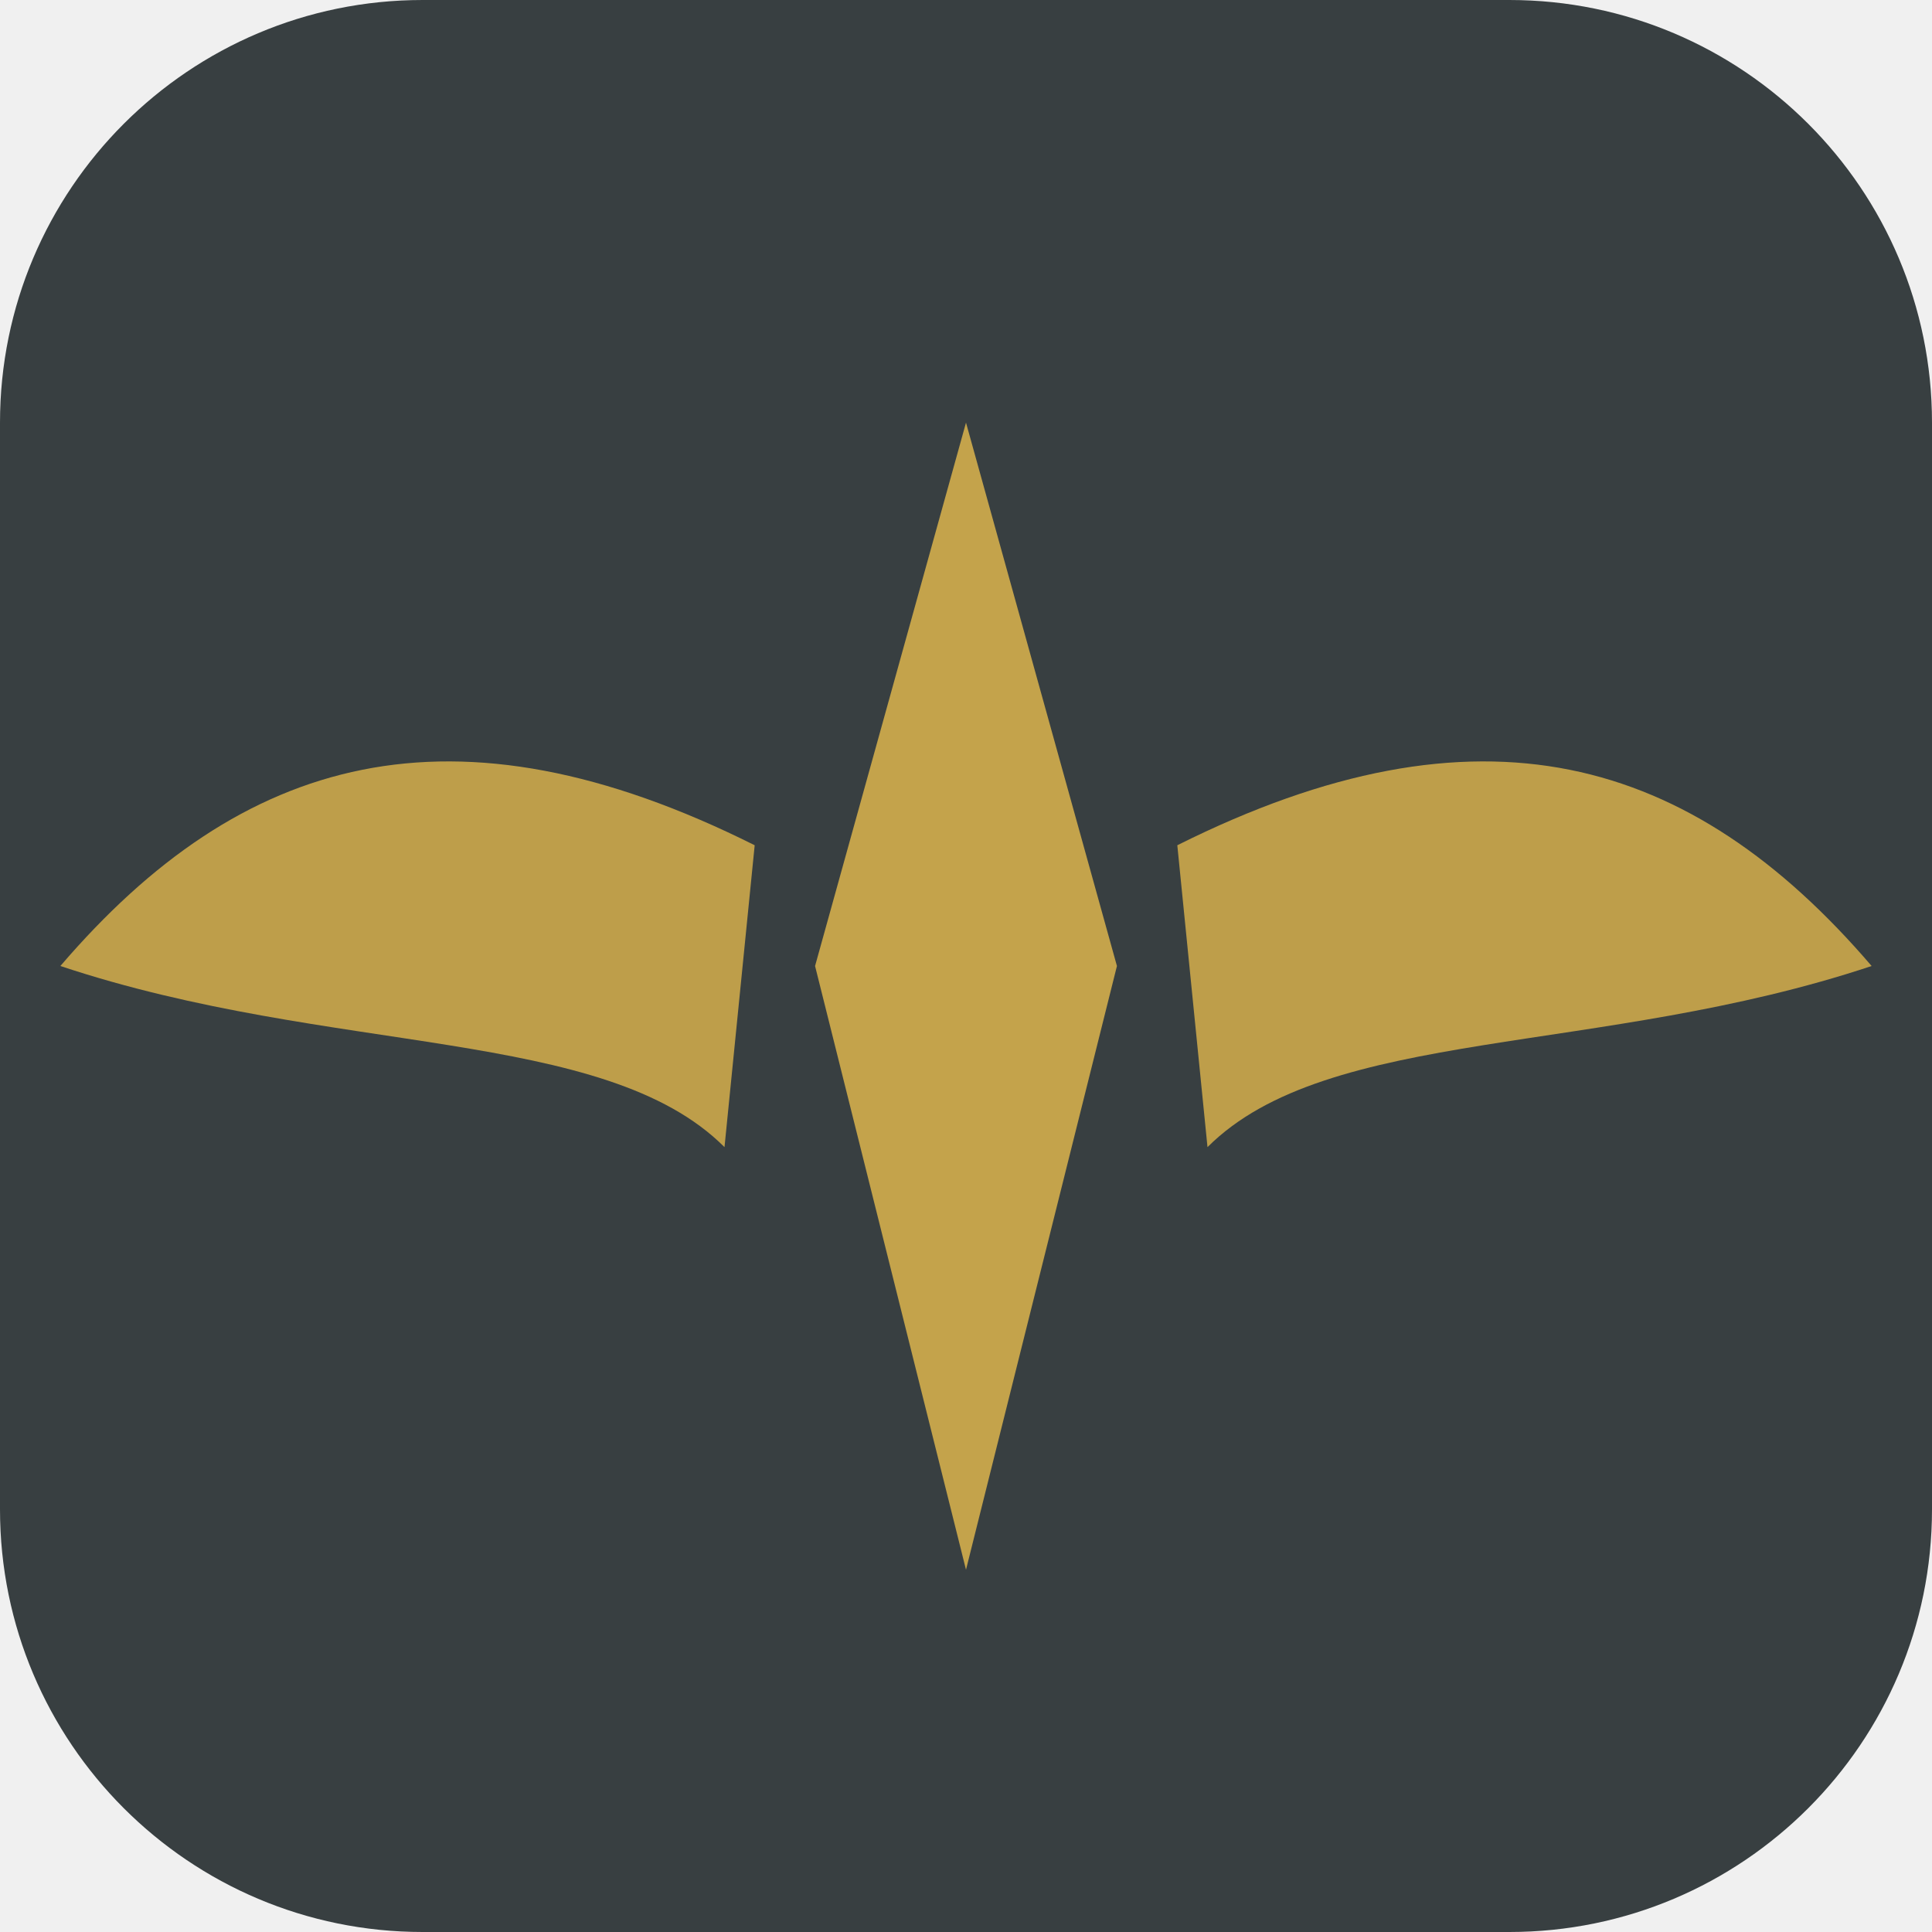
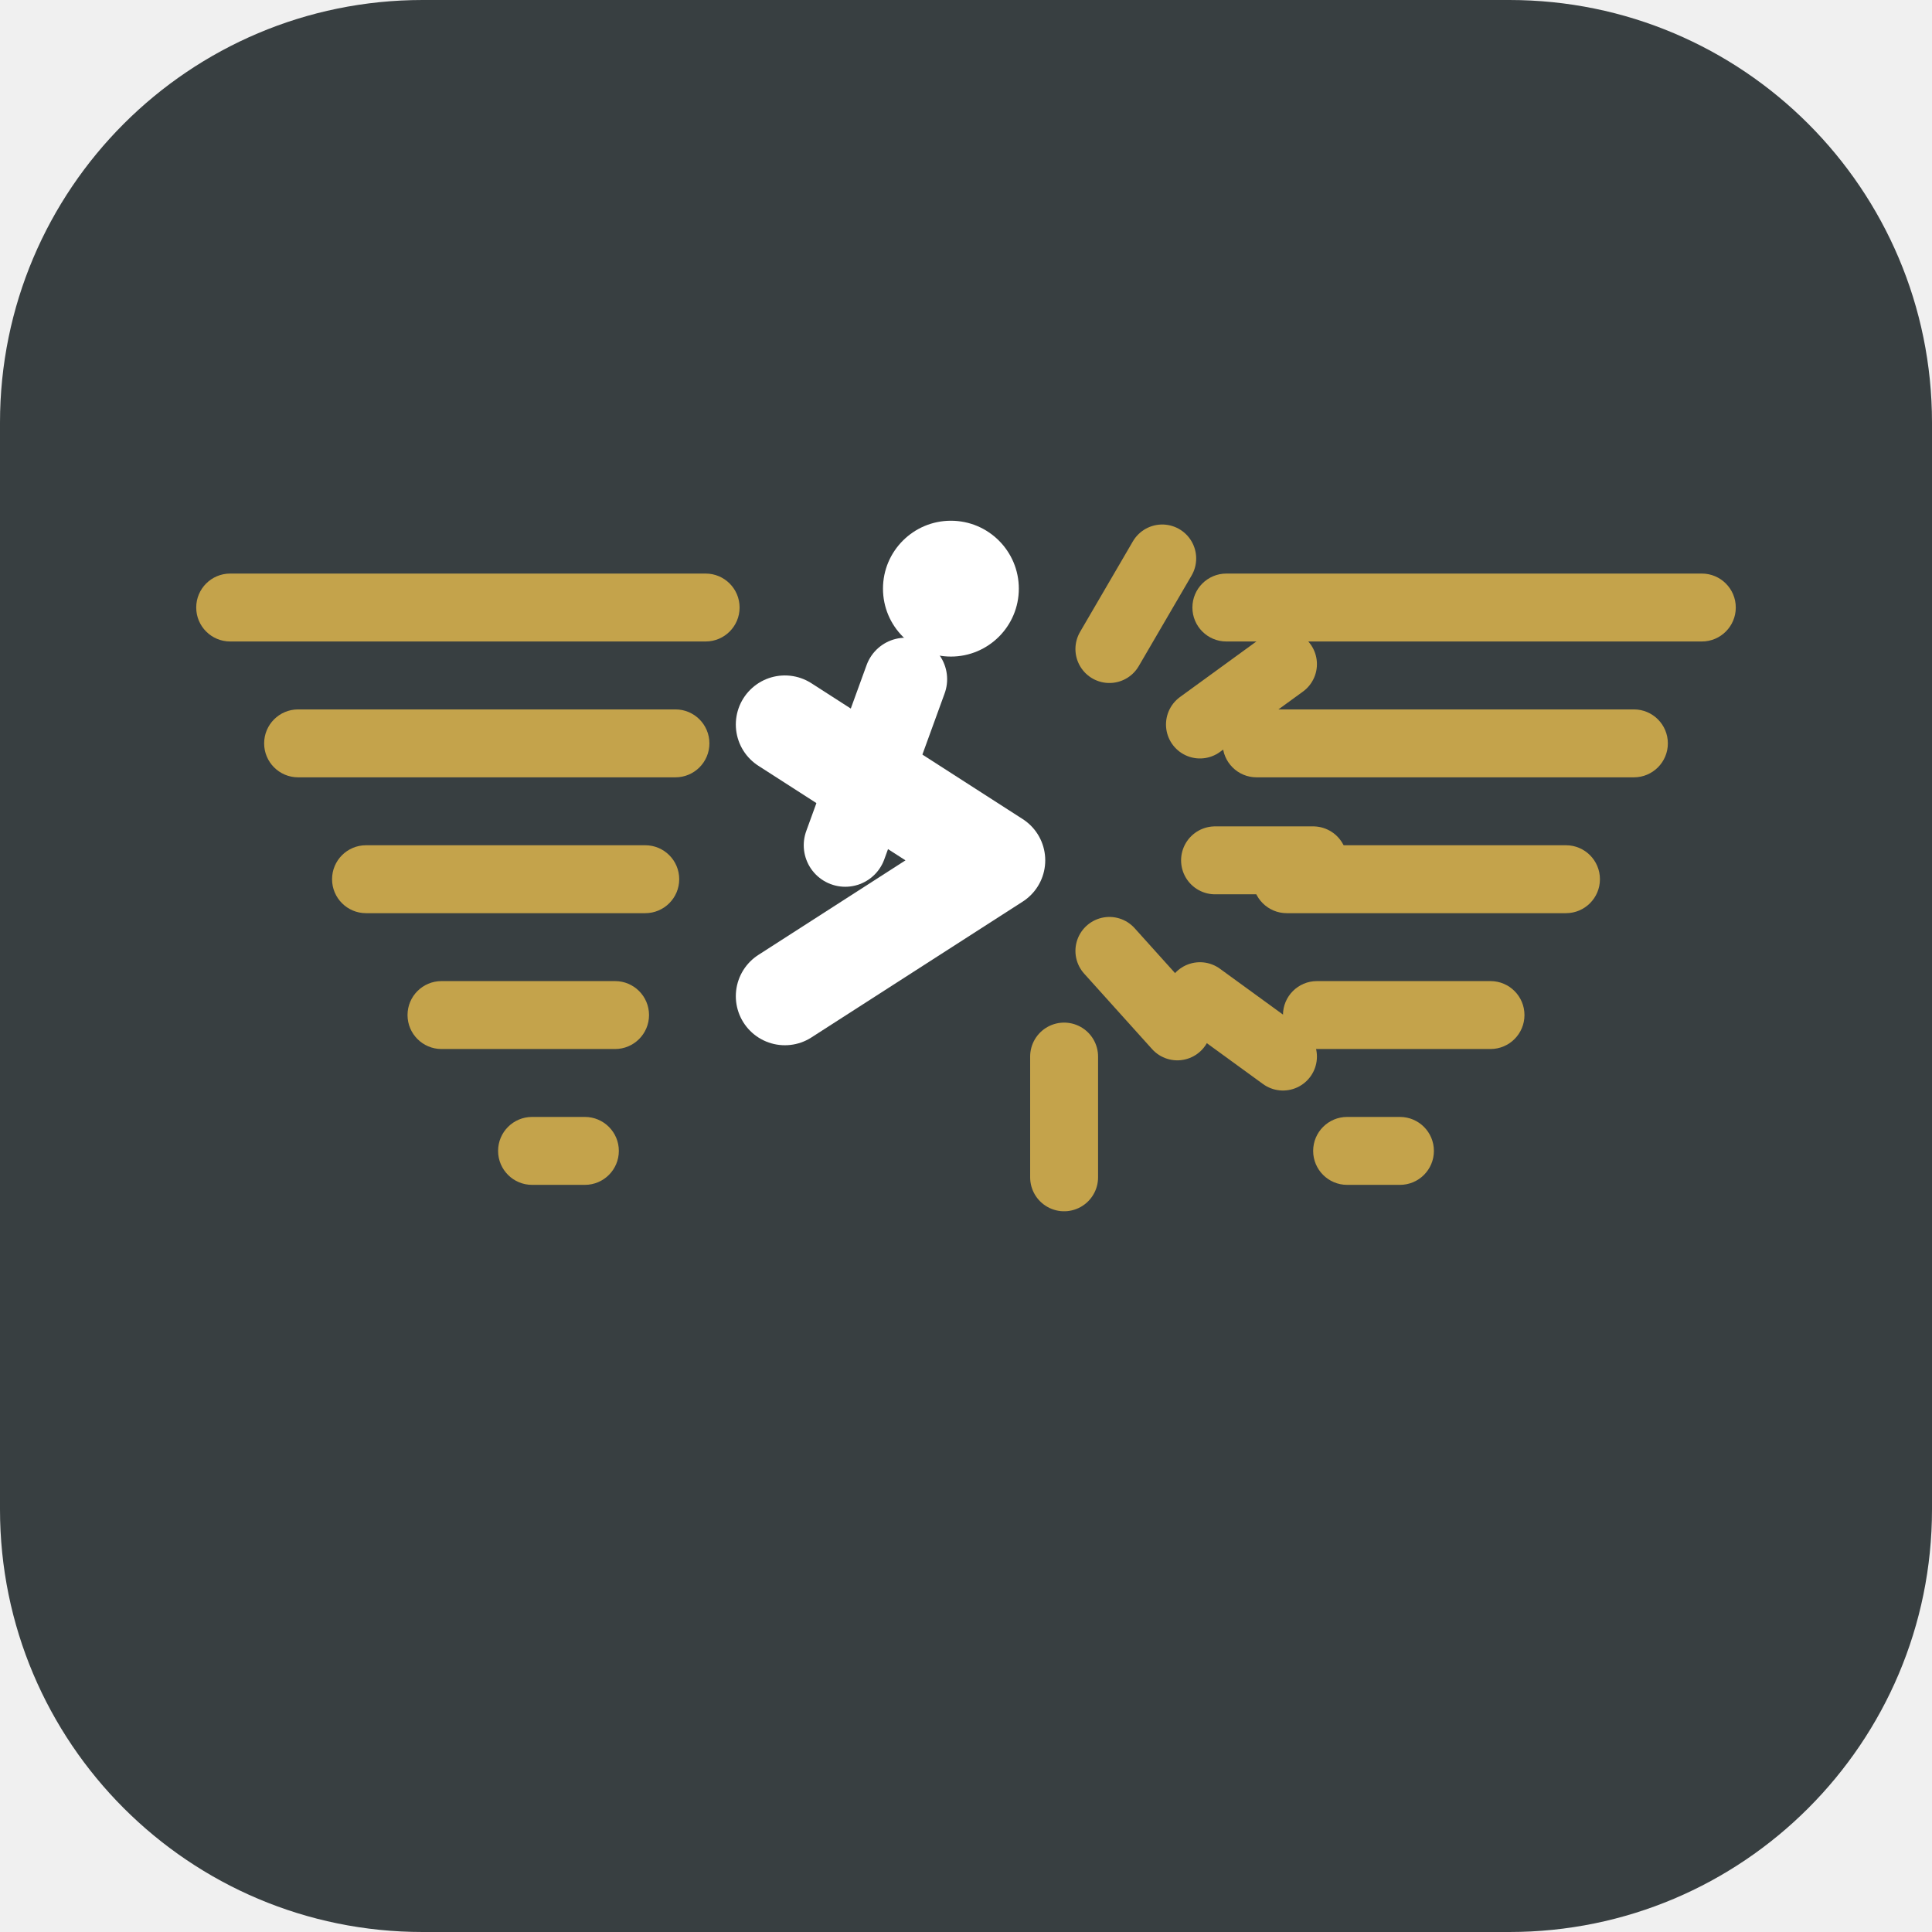
<svg xmlns="http://www.w3.org/2000/svg" viewBox="0 0 64 64" width="64" height="64">
  <rect width="64" height="64" rx="14" fill="#383F41" />
-   <g fill="#C4A34B">
-     <path d="M32 14 L37 32 L32 52 L27 32 Z" />
-     <path d="M39 28 C 49 23 56 25 62 32 C 53 35 44 34 40 38 Z" opacity="0.95" />
-     <path d="M25 28 C 15 23 8 25 2 32 C 11 35 20 34 24 38 Z" opacity="0.95" />
+   <g transform="translate(2 14) scale(0.25)">
+     <g fill="#C4A34B">
+       <rect x="18" y="20" width="72" height="9" rx="4.5" />
+       <rect x="27" y="38" width="59" height="9" rx="4.5" />
+       <rect x="36" y="56" width="46" height="9" rx="4.5" />
+       <rect x="46" y="74" width="32" height="9" rx="4.5" />
+       <rect x="58" y="92" width="16" height="9" rx="4.5" />
+       <rect x="150" y="20" width="72" height="9" rx="4.5" />
+       <rect x="154" y="38" width="59" height="9" rx="4.5" />
+       <rect x="158" y="56" width="46" height="9" rx="4.5" />
+       <rect x="162" y="74" width="32" height="9" rx="4.5" />
+       <rect x="166" y="92" width="16" height="9" rx="4.5" />
+     </g>
+     <g stroke="#C4A34B" stroke-width="9" stroke-linecap="round">
+       <line x1="139" y1="30" x2="146" y2="18" />
+       <line x1="151" y1="40" x2="162" y2="32" />
+       <line x1="153" y1="58" x2="166" y2="58" />
+       <line x1="151" y1="76" x2="162" y2="84" />
+       <line x1="133" y1="84" x2="133" y2="100" />
+       <line x1="139" y1="70" x2="148" y2="80" />
+     </g>
+     <g>
+       <circle cx="118" cy="22" r="9" fill="#FFFFFF" />
+       <path d="M96 40 L124 58 L96 76" stroke="#FFFFFF" stroke-width="13" stroke-linecap="round" stroke-linejoin="round" fill="none" />
+       <path d="M112 34 L104 56" stroke="#FFFFFF" stroke-width="11" stroke-linecap="round" fill="none" />
+     </g>
  </g>
</svg>
